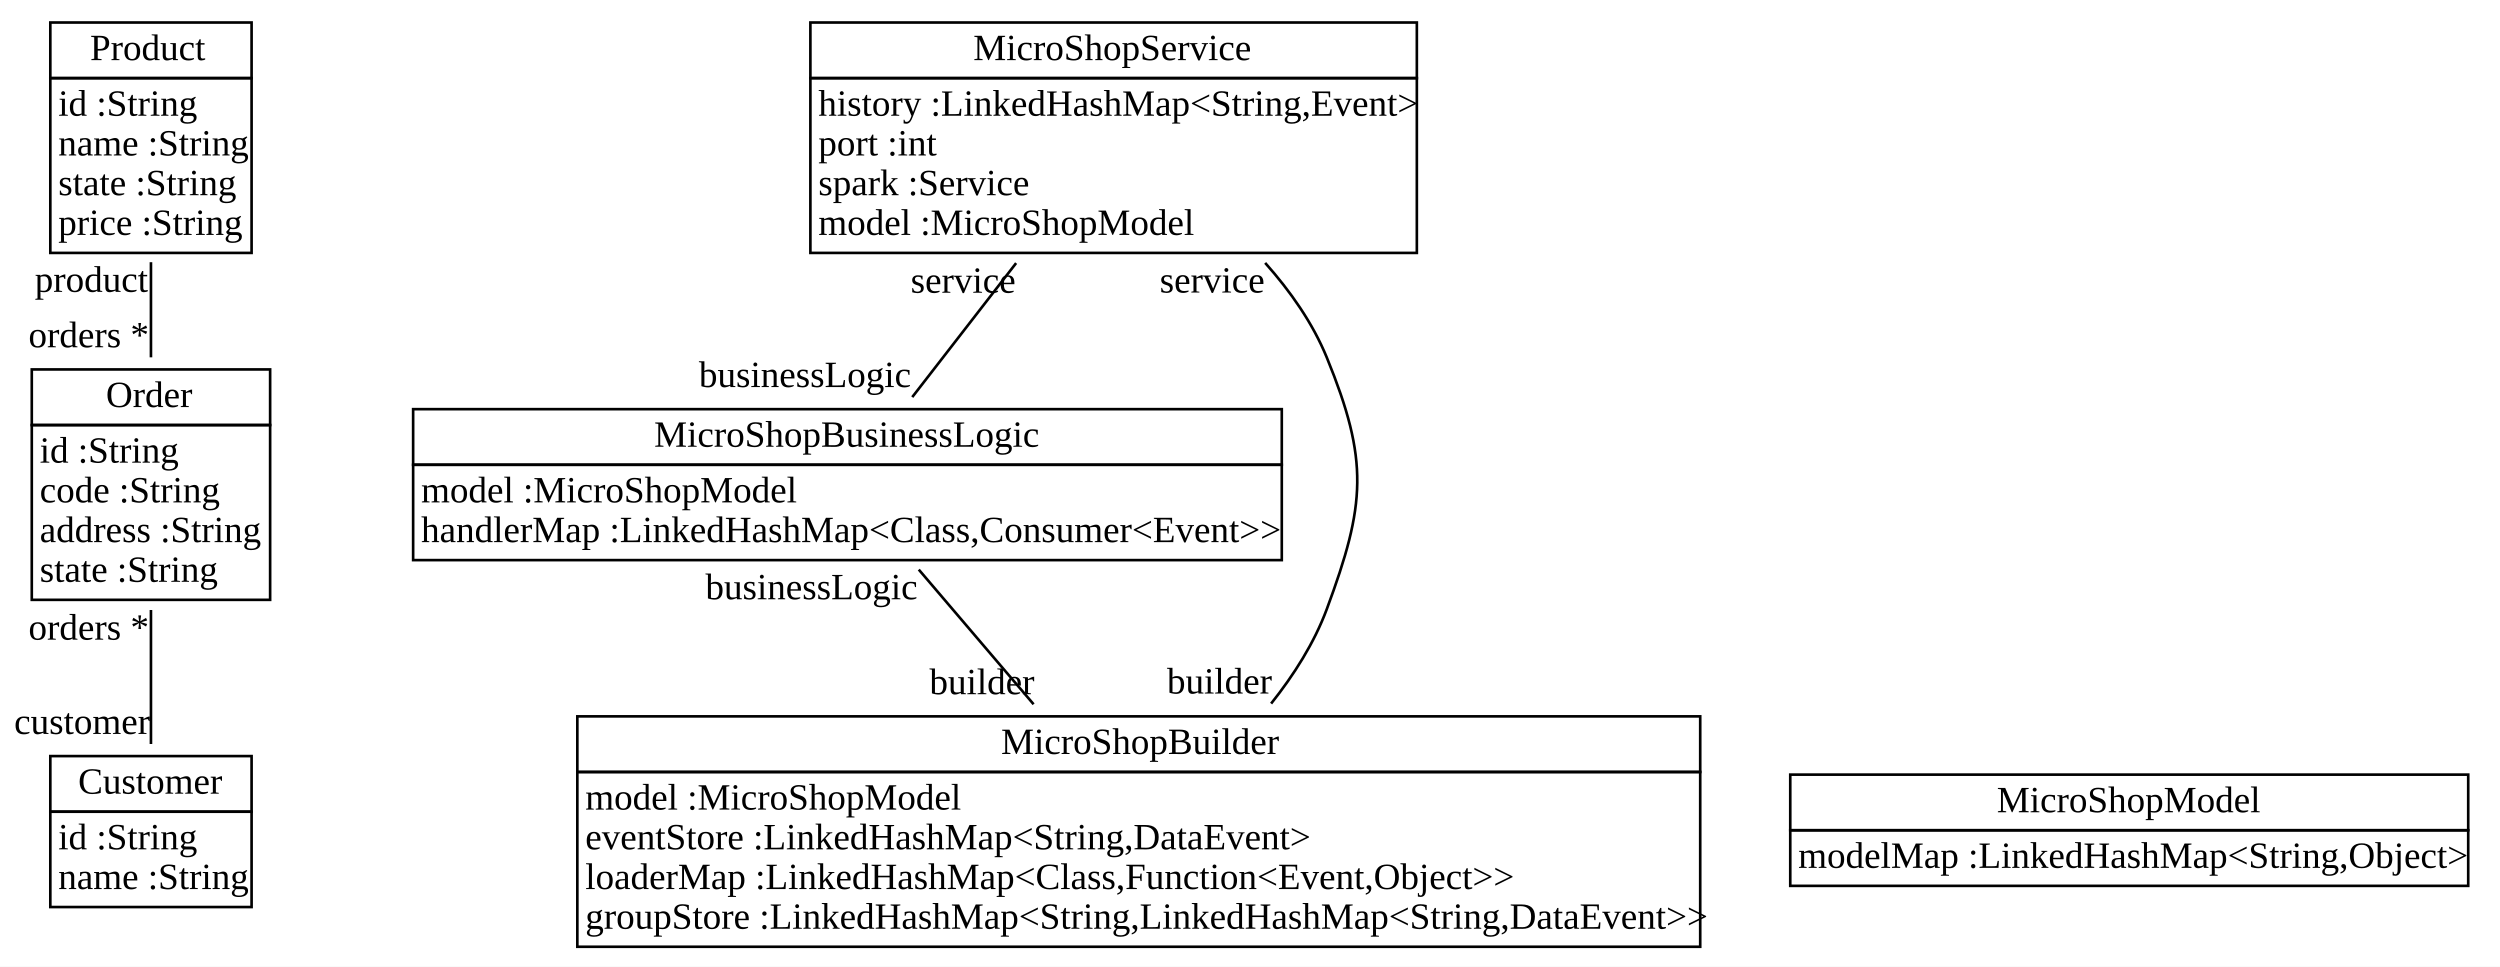
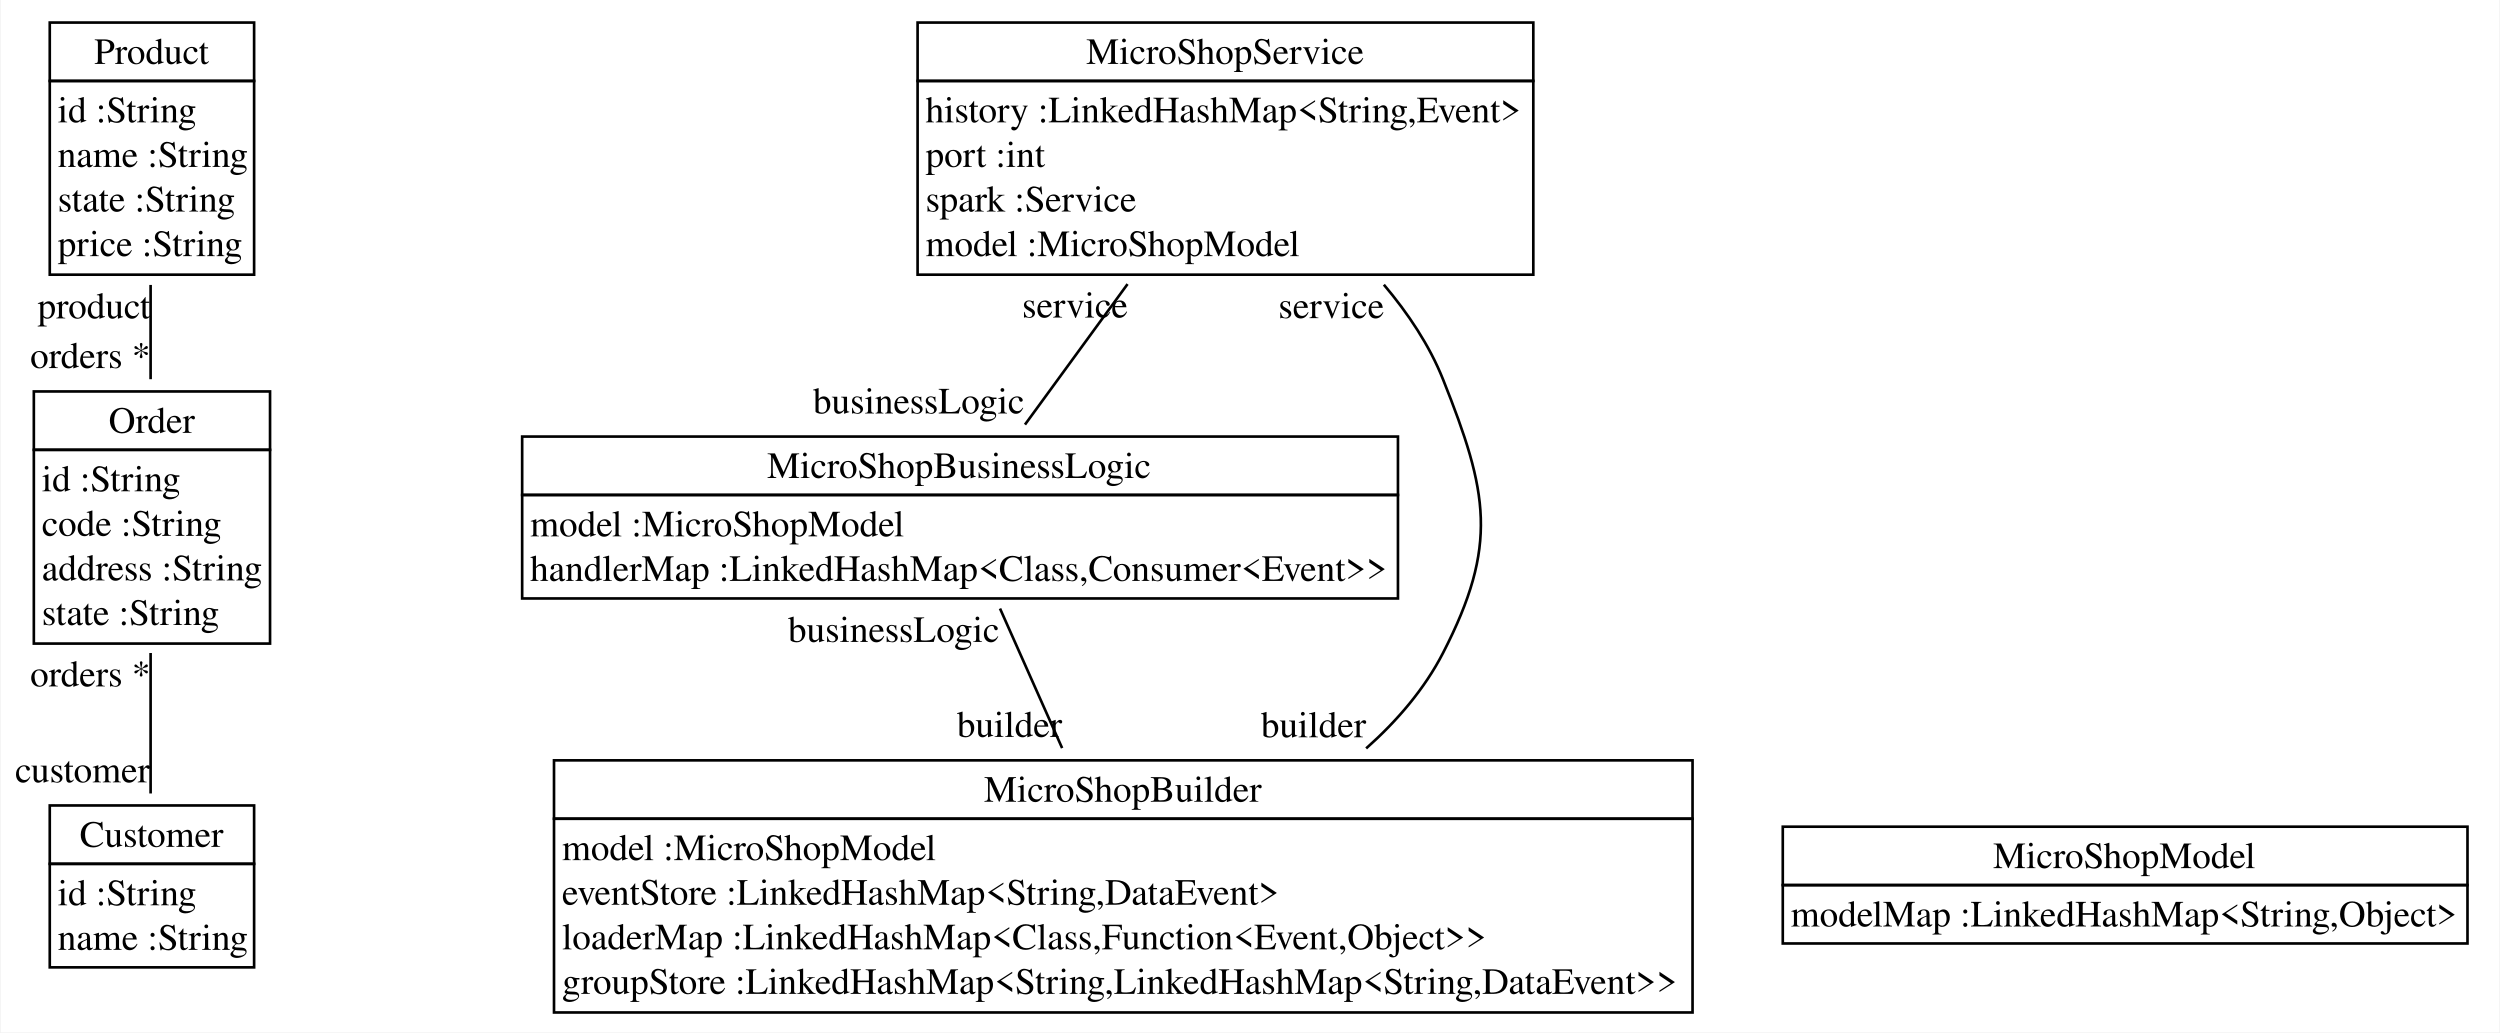
- <svg xmlns="http://www.w3.org/2000/svg" width="944px" height="365px" viewBox="0.00 0.00 944.00 365.00">
-   <g id="graph0" class="graph" transform="scale(1.0 1.0) rotate(0) translate(4 361)">
-     <polygon fill="white" stroke="none" points="-4,4 -4,-361 940,-361 940,4 -4,4" />
+ <svg xmlns="http://www.w3.org/2000/svg" width="942px" height="389px" viewBox="0.00 0.00 941.50 389.00">
+   <g id="graph0" class="graph" transform="scale(1.0 1.0) rotate(0) translate(4 385)">
+     <polygon fill="white" stroke="transparent" points="-4,4 -4,-385 937.5,-385 937.5,4 -4,4" />
    <g id="node1" class="node">
-       <polygon fill="none" stroke="black" points="15,-54.5 15,-75.5 91,-75.5 91,-54.5 15,-54.5" />
-       <text text-anchor="start" x="25.5" y="-61.3" font-family="Times New Roman,serif" font-size="14.00">Customer</text>
-       <polygon fill="none" stroke="black" points="15,-18.5 15,-54.5 91,-54.5 91,-18.5 15,-18.5" />
-       <text text-anchor="start" x="18" y="-40.3" font-family="Times New Roman,serif" font-size="14.00">id :String</text>
-       <text text-anchor="start" x="18" y="-25.3" font-family="Times New Roman,serif" font-size="14.00">name :String</text>
+       <polygon fill="none" stroke="black" points="14.5,-59.5 14.5,-81.5 91.5,-81.5 91.5,-59.5 14.5,-59.5" />
+       <text text-anchor="start" x="25.78" y="-65.9" font-family="Times,serif" font-size="14.00">Customer</text>
+       <polygon fill="none" stroke="black" points="14.5,-20.5 14.5,-59.5 91.5,-59.5 91.5,-20.5 14.5,-20.5" />
+       <text text-anchor="start" x="17.5" y="-43.9" font-family="Times,serif" font-size="14.00">id :String</text>
+       <text text-anchor="start" x="17.5" y="-27.1" font-family="Times,serif" font-size="14.00">name :String</text>
    </g>
    <g id="node6" class="node">
-       <polygon fill="none" stroke="black" points="8,-200.5 8,-221.5 98,-221.5 98,-200.5 8,-200.5" />
-       <text text-anchor="start" x="36" y="-207.3" font-family="Times New Roman,serif" font-size="14.00">Order</text>
-       <polygon fill="none" stroke="black" points="8,-134.5 8,-200.5 98,-200.5 98,-134.5 8,-134.5" />
-       <text text-anchor="start" x="11" y="-186.3" font-family="Times New Roman,serif" font-size="14.00">id :String</text>
-       <text text-anchor="start" x="11" y="-171.3" font-family="Times New Roman,serif" font-size="14.00">code :String</text>
-       <text text-anchor="start" x="11" y="-156.3" font-family="Times New Roman,serif" font-size="14.00">address :String</text>
-       <text text-anchor="start" x="11" y="-141.3" font-family="Times New Roman,serif" font-size="14.00">state :String</text>
+       <polygon fill="none" stroke="black" points="8.5,-215.5 8.5,-237.5 97.5,-237.5 97.5,-215.5 8.5,-215.5" />
+       <text text-anchor="start" x="36.68" y="-221.9" font-family="Times,serif" font-size="14.00">Order</text>
+       <polygon fill="none" stroke="black" points="8.5,-142.5 8.5,-215.5 97.5,-215.5 97.5,-142.5 8.5,-142.5" />
+       <text text-anchor="start" x="11.5" y="-199.9" font-family="Times,serif" font-size="14.00">id :String</text>
+       <text text-anchor="start" x="11.5" y="-183.1" font-family="Times,serif" font-size="14.00">code :String</text>
+       <text text-anchor="start" x="11.5" y="-166.3" font-family="Times,serif" font-size="14.00">address :String</text>
+       <text text-anchor="start" x="11.5" y="-149.5" font-family="Times,serif" font-size="14.00">state :String</text>
    </g>
    <g id="edge4" class="edge">
-       <path fill="none" stroke="black" d="M53,-80.057C53,-95.273 53,-113.834 53,-130.657" />
-       <text text-anchor="middle" x="29.5" y="-119.457" font-family="Times New Roman,serif" font-size="14.00">orders *</text>
-       <text text-anchor="middle" x="27" y="-83.857" font-family="Times New Roman,serif" font-size="14.00">customer</text>
+       <path fill="none" stroke="black" d="M52.5,-86.01C52.5,-101.94 52.5,-121.31 52.5,-138.96" />
+       <text text-anchor="middle" x="29.76" y="-126.36" font-family="Times,serif" font-size="14.00">orders *</text>
+       <text text-anchor="middle" x="26.84" y="-90.21" font-family="Times,serif" font-size="14.00">customer</text>
    </g>
    <g id="node2" class="node">
-       <polygon fill="none" stroke="black" points="214,-69.5 214,-90.5 638,-90.5 638,-69.5 214,-69.5" />
-       <text text-anchor="start" x="374" y="-76.3" font-family="Times New Roman,serif" font-size="14.00">MicroShopBuilder</text>
-       <polygon fill="none" stroke="black" points="214,-3.5 214,-69.5 638,-69.5 638,-3.5 214,-3.5" />
-       <text text-anchor="start" x="217" y="-55.3" font-family="Times New Roman,serif" font-size="14.00">model :MicroShopModel</text>
-       <text text-anchor="start" x="217" y="-40.3" font-family="Times New Roman,serif" font-size="14.00">eventStore :LinkedHashMap&lt;String,DataEvent&gt;</text>
-       <text text-anchor="start" x="217" y="-25.3" font-family="Times New Roman,serif" font-size="14.00">loaderMap :LinkedHashMap&lt;Class,Function&lt;Event,Object&gt;&gt;</text>
-       <text text-anchor="start" x="217" y="-10.3" font-family="Times New Roman,serif" font-size="14.00">groupStore :LinkedHashMap&lt;String,LinkedHashMap&lt;String,DataEvent&gt;&gt;</text>
+       <polygon fill="none" stroke="black" points="204.5,-76.5 204.5,-98.5 633.5,-98.5 633.5,-76.5 204.5,-76.5" />
+       <text text-anchor="start" x="366.51" y="-82.9" font-family="Times,serif" font-size="14.00">MicroShopBuilder</text>
+       <polygon fill="none" stroke="black" points="204.5,-3.5 204.5,-76.5 633.5,-76.5 633.5,-3.5 204.5,-3.5" />
+       <text text-anchor="start" x="207.5" y="-60.9" font-family="Times,serif" font-size="14.00">model :MicroShopModel</text>
+       <text text-anchor="start" x="207.5" y="-44.1" font-family="Times,serif" font-size="14.00">eventStore :LinkedHashMap&lt;String,DataEvent&gt;</text>
+       <text text-anchor="start" x="207.5" y="-27.3" font-family="Times,serif" font-size="14.00">loaderMap :LinkedHashMap&lt;Class,Function&lt;Event,Object&gt;&gt;</text>
+       <text text-anchor="start" x="207.5" y="-10.5" font-family="Times,serif" font-size="14.00">groupStore :LinkedHashMap&lt;String,LinkedHashMap&lt;String,DataEvent&gt;&gt;</text>
    </g>
    <g id="node3" class="node">
-       <polygon fill="none" stroke="black" points="152,-185.5 152,-206.5 480,-206.5 480,-185.5 152,-185.5" />
-       <text text-anchor="start" x="243" y="-192.3" font-family="Times New Roman,serif" font-size="14.00">MicroShopBusinessLogic</text>
-       <polygon fill="none" stroke="black" points="152,-149.5 152,-185.5 480,-185.5 480,-149.5 152,-149.5" />
-       <text text-anchor="start" x="155" y="-171.3" font-family="Times New Roman,serif" font-size="14.00">model :MicroShopModel</text>
-       <text text-anchor="start" x="155" y="-156.3" font-family="Times New Roman,serif" font-size="14.00">handlerMap :LinkedHashMap&lt;Class,Consumer&lt;Event&gt;&gt;</text>
+       <polygon fill="none" stroke="black" points="192.5,-198.5 192.5,-220.5 522.5,-220.5 522.5,-198.5 192.5,-198.5" />
+       <text text-anchor="start" x="284.79" y="-204.9" font-family="Times,serif" font-size="14.00">MicroShopBusinessLogic</text>
+       <polygon fill="none" stroke="black" points="192.5,-159.5 192.5,-198.5 522.5,-198.5 522.5,-159.5 192.5,-159.5" />
+       <text text-anchor="start" x="195.5" y="-182.9" font-family="Times,serif" font-size="14.00">model :MicroShopModel</text>
+       <text text-anchor="start" x="195.5" y="-166.1" font-family="Times,serif" font-size="14.00">handlerMap :LinkedHashMap&lt;Class,Consumer&lt;Event&gt;&gt;</text>
    </g>
    <g id="edge1" class="edge">
-       <path fill="none" stroke="black" d="M386.287,-95.072C371.887,-111.959 355.968,-130.628 342.927,-145.922" />
-       <text text-anchor="middle" x="302.427" y="-134.722" font-family="Times New Roman,serif" font-size="14.00">businessLogic</text>
-       <text text-anchor="middle" x="366.787" y="-98.872" font-family="Times New Roman,serif" font-size="14.00">builder</text>
+       <path fill="none" stroke="black" d="M395.96,-103.12C388.15,-120.66 379.6,-139.87 372.55,-155.71" />
+       <text text-anchor="middle" x="332.5" y="-143.11" font-family="Times,serif" font-size="14.00">businessLogic</text>
+       <text text-anchor="middle" x="376.13" y="-107.32" font-family="Times,serif" font-size="14.00">builder</text>
    </g>
    <g id="node5" class="node">
-       <polygon fill="none" stroke="black" points="302,-331.5 302,-352.5 531,-352.5 531,-331.5 302,-331.5" />
-       <text text-anchor="start" x="363.5" y="-338.3" font-family="Times New Roman,serif" font-size="14.00">MicroShopService</text>
-       <polygon fill="none" stroke="black" points="302,-265.5 302,-331.5 531,-331.5 531,-265.5 302,-265.5" />
-       <text text-anchor="start" x="305" y="-317.3" font-family="Times New Roman,serif" font-size="14.00">history :LinkedHashMap&lt;String,Event&gt;</text>
-       <text text-anchor="start" x="305" y="-302.3" font-family="Times New Roman,serif" font-size="14.00">port :int</text>
-       <text text-anchor="start" x="305" y="-287.3" font-family="Times New Roman,serif" font-size="14.00">spark :Service</text>
-       <text text-anchor="start" x="305" y="-272.3" font-family="Times New Roman,serif" font-size="14.00">model :MicroShopModel</text>
+       <polygon fill="none" stroke="black" points="341.5,-354.5 341.5,-376.5 573.5,-376.5 573.5,-354.5 341.5,-354.5" />
+       <text text-anchor="start" x="405.01" y="-360.9" font-family="Times,serif" font-size="14.00">MicroShopService</text>
+       <polygon fill="none" stroke="black" points="341.5,-281.5 341.5,-354.5 573.5,-354.5 573.5,-281.5 341.5,-281.5" />
+       <text text-anchor="start" x="344.5" y="-338.9" font-family="Times,serif" font-size="14.00">history :LinkedHashMap&lt;String,Event&gt;</text>
+       <text text-anchor="start" x="344.5" y="-322.1" font-family="Times,serif" font-size="14.00">port :int</text>
+       <text text-anchor="start" x="344.5" y="-305.3" font-family="Times,serif" font-size="14.00">spark :Service</text>
+       <text text-anchor="start" x="344.5" y="-288.5" font-family="Times,serif" font-size="14.00">model :MicroShopModel</text>
    </g>
    <g id="edge2" class="edge">
-       <path fill="none" stroke="black" d="M475.975,-95.324C484.58,-106.138 492.267,-118.244 497,-131 511.688,-170.585 512.979,-186.918 497,-226 491.683,-239.006 483.217,-251.067 473.722,-261.729" />
-       <text text-anchor="middle" x="453.722" y="-250.529" font-family="Times New Roman,serif" font-size="14.00">service</text>
-       <text text-anchor="middle" x="456.475" y="-99.124" font-family="Times New Roman,serif" font-size="14.00">builder</text>
+       <path fill="none" stroke="black" d="M510.51,-103C522.17,-113.35 532.47,-125.34 539.5,-139 560.44,-179.71 556.45,-199.48 539.5,-242 534.37,-254.88 526.3,-266.94 517.19,-277.73" />
+       <text text-anchor="middle" x="497.37" y="-265.13" font-family="Times,serif" font-size="14.00">service</text>
+       <text text-anchor="middle" x="490.68" y="-107.2" font-family="Times,serif" font-size="14.00">builder</text>
    </g>
    <g id="edge3" class="edge">
-       <path fill="none" stroke="black" d="M340.463,-211.057C352.258,-226.273 366.646,-244.834 379.688,-261.657" />
-       <text text-anchor="middle" x="359.688" y="-250.457" font-family="Times New Roman,serif" font-size="14.00">service</text>
-       <text text-anchor="middle" x="299.963" y="-214.857" font-family="Times New Roman,serif" font-size="14.00">businessLogic</text>
+       <path fill="none" stroke="black" d="M381.96,-225.01C393.58,-240.94 407.72,-260.31 420.61,-277.96" />
+       <text text-anchor="middle" x="400.79" y="-265.36" font-family="Times,serif" font-size="14.00">service</text>
+       <text text-anchor="middle" x="341.91" y="-229.21" font-family="Times,serif" font-size="14.00">businessLogic</text>
    </g>
    <g id="node4" class="node">
-       <polygon fill="none" stroke="black" points="672,-47.5 672,-68.5 928,-68.5 928,-47.5 672,-47.5" />
-       <text text-anchor="start" x="750" y="-54.3" font-family="Times New Roman,serif" font-size="14.00">MicroShopModel</text>
-       <polygon fill="none" stroke="black" points="672,-26.5 672,-47.5 928,-47.5 928,-26.5 672,-26.5" />
-       <text text-anchor="start" x="675" y="-33.3" font-family="Times New Roman,serif" font-size="14.00">modelMap :LinkedHashMap&lt;String,Object&gt;</text>
+       <polygon fill="none" stroke="black" points="667.5,-51.5 667.5,-73.5 925.5,-73.5 925.5,-51.5 667.5,-51.5" />
+       <text text-anchor="start" x="746.73" y="-57.9" font-family="Times,serif" font-size="14.00">MicroShopModel</text>
+       <polygon fill="none" stroke="black" points="667.5,-29.5 667.5,-51.5 925.5,-51.5 925.5,-29.5 667.5,-29.5" />
+       <text text-anchor="start" x="670.5" y="-35.9" font-family="Times,serif" font-size="14.00">modelMap :LinkedHashMap&lt;String,Object&gt;</text>
    </g>
    <g id="node7" class="node">
-       <polygon fill="none" stroke="black" points="15,-331.5 15,-352.5 91,-352.5 91,-331.5 15,-331.5" />
-       <text text-anchor="start" x="30" y="-338.3" font-family="Times New Roman,serif" font-size="14.00">Product</text>
-       <polygon fill="none" stroke="black" points="15,-265.5 15,-331.5 91,-331.5 91,-265.5 15,-265.5" />
-       <text text-anchor="start" x="18" y="-317.3" font-family="Times New Roman,serif" font-size="14.00">id :String</text>
-       <text text-anchor="start" x="18" y="-302.3" font-family="Times New Roman,serif" font-size="14.00">name :String</text>
-       <text text-anchor="start" x="18" y="-287.3" font-family="Times New Roman,serif" font-size="14.00">state :String</text>
-       <text text-anchor="start" x="18" y="-272.3" font-family="Times New Roman,serif" font-size="14.00">price :String</text>
+       <polygon fill="none" stroke="black" points="14.5,-354.5 14.5,-376.5 91.5,-376.5 91.5,-354.5 14.5,-354.5" />
+       <text text-anchor="start" x="31.23" y="-360.9" font-family="Times,serif" font-size="14.00">Product</text>
+       <polygon fill="none" stroke="black" points="14.5,-281.5 14.5,-354.5 91.5,-354.5 91.5,-281.5 14.5,-281.5" />
+       <text text-anchor="start" x="17.5" y="-338.9" font-family="Times,serif" font-size="14.00">id :String</text>
+       <text text-anchor="start" x="17.5" y="-322.1" font-family="Times,serif" font-size="14.00">name :String</text>
+       <text text-anchor="start" x="17.5" y="-305.3" font-family="Times,serif" font-size="14.00">state :String</text>
+       <text text-anchor="start" x="17.5" y="-288.5" font-family="Times,serif" font-size="14.00">price :String</text>
    </g>
    <g id="edge5" class="edge">
-       <path fill="none" stroke="black" d="M53,-226.072C53,-237.763 53,-250.308 53,-261.996" />
-       <text text-anchor="middle" x="30.5" y="-250.796" font-family="Times New Roman,serif" font-size="14.00">product</text>
-       <text text-anchor="middle" x="29.5" y="-229.872" font-family="Times New Roman,serif" font-size="14.00">orders *</text>
+       <path fill="none" stroke="black" d="M52.5,-242.12C52.5,-253.71 52.5,-266.03 52.5,-277.63" />
+       <text text-anchor="middle" x="31.12" y="-265.03" font-family="Times,serif" font-size="14.00">product</text>
+       <text text-anchor="middle" x="29.76" y="-246.32" font-family="Times,serif" font-size="14.00">orders *</text>
    </g>
  </g>
</svg>
